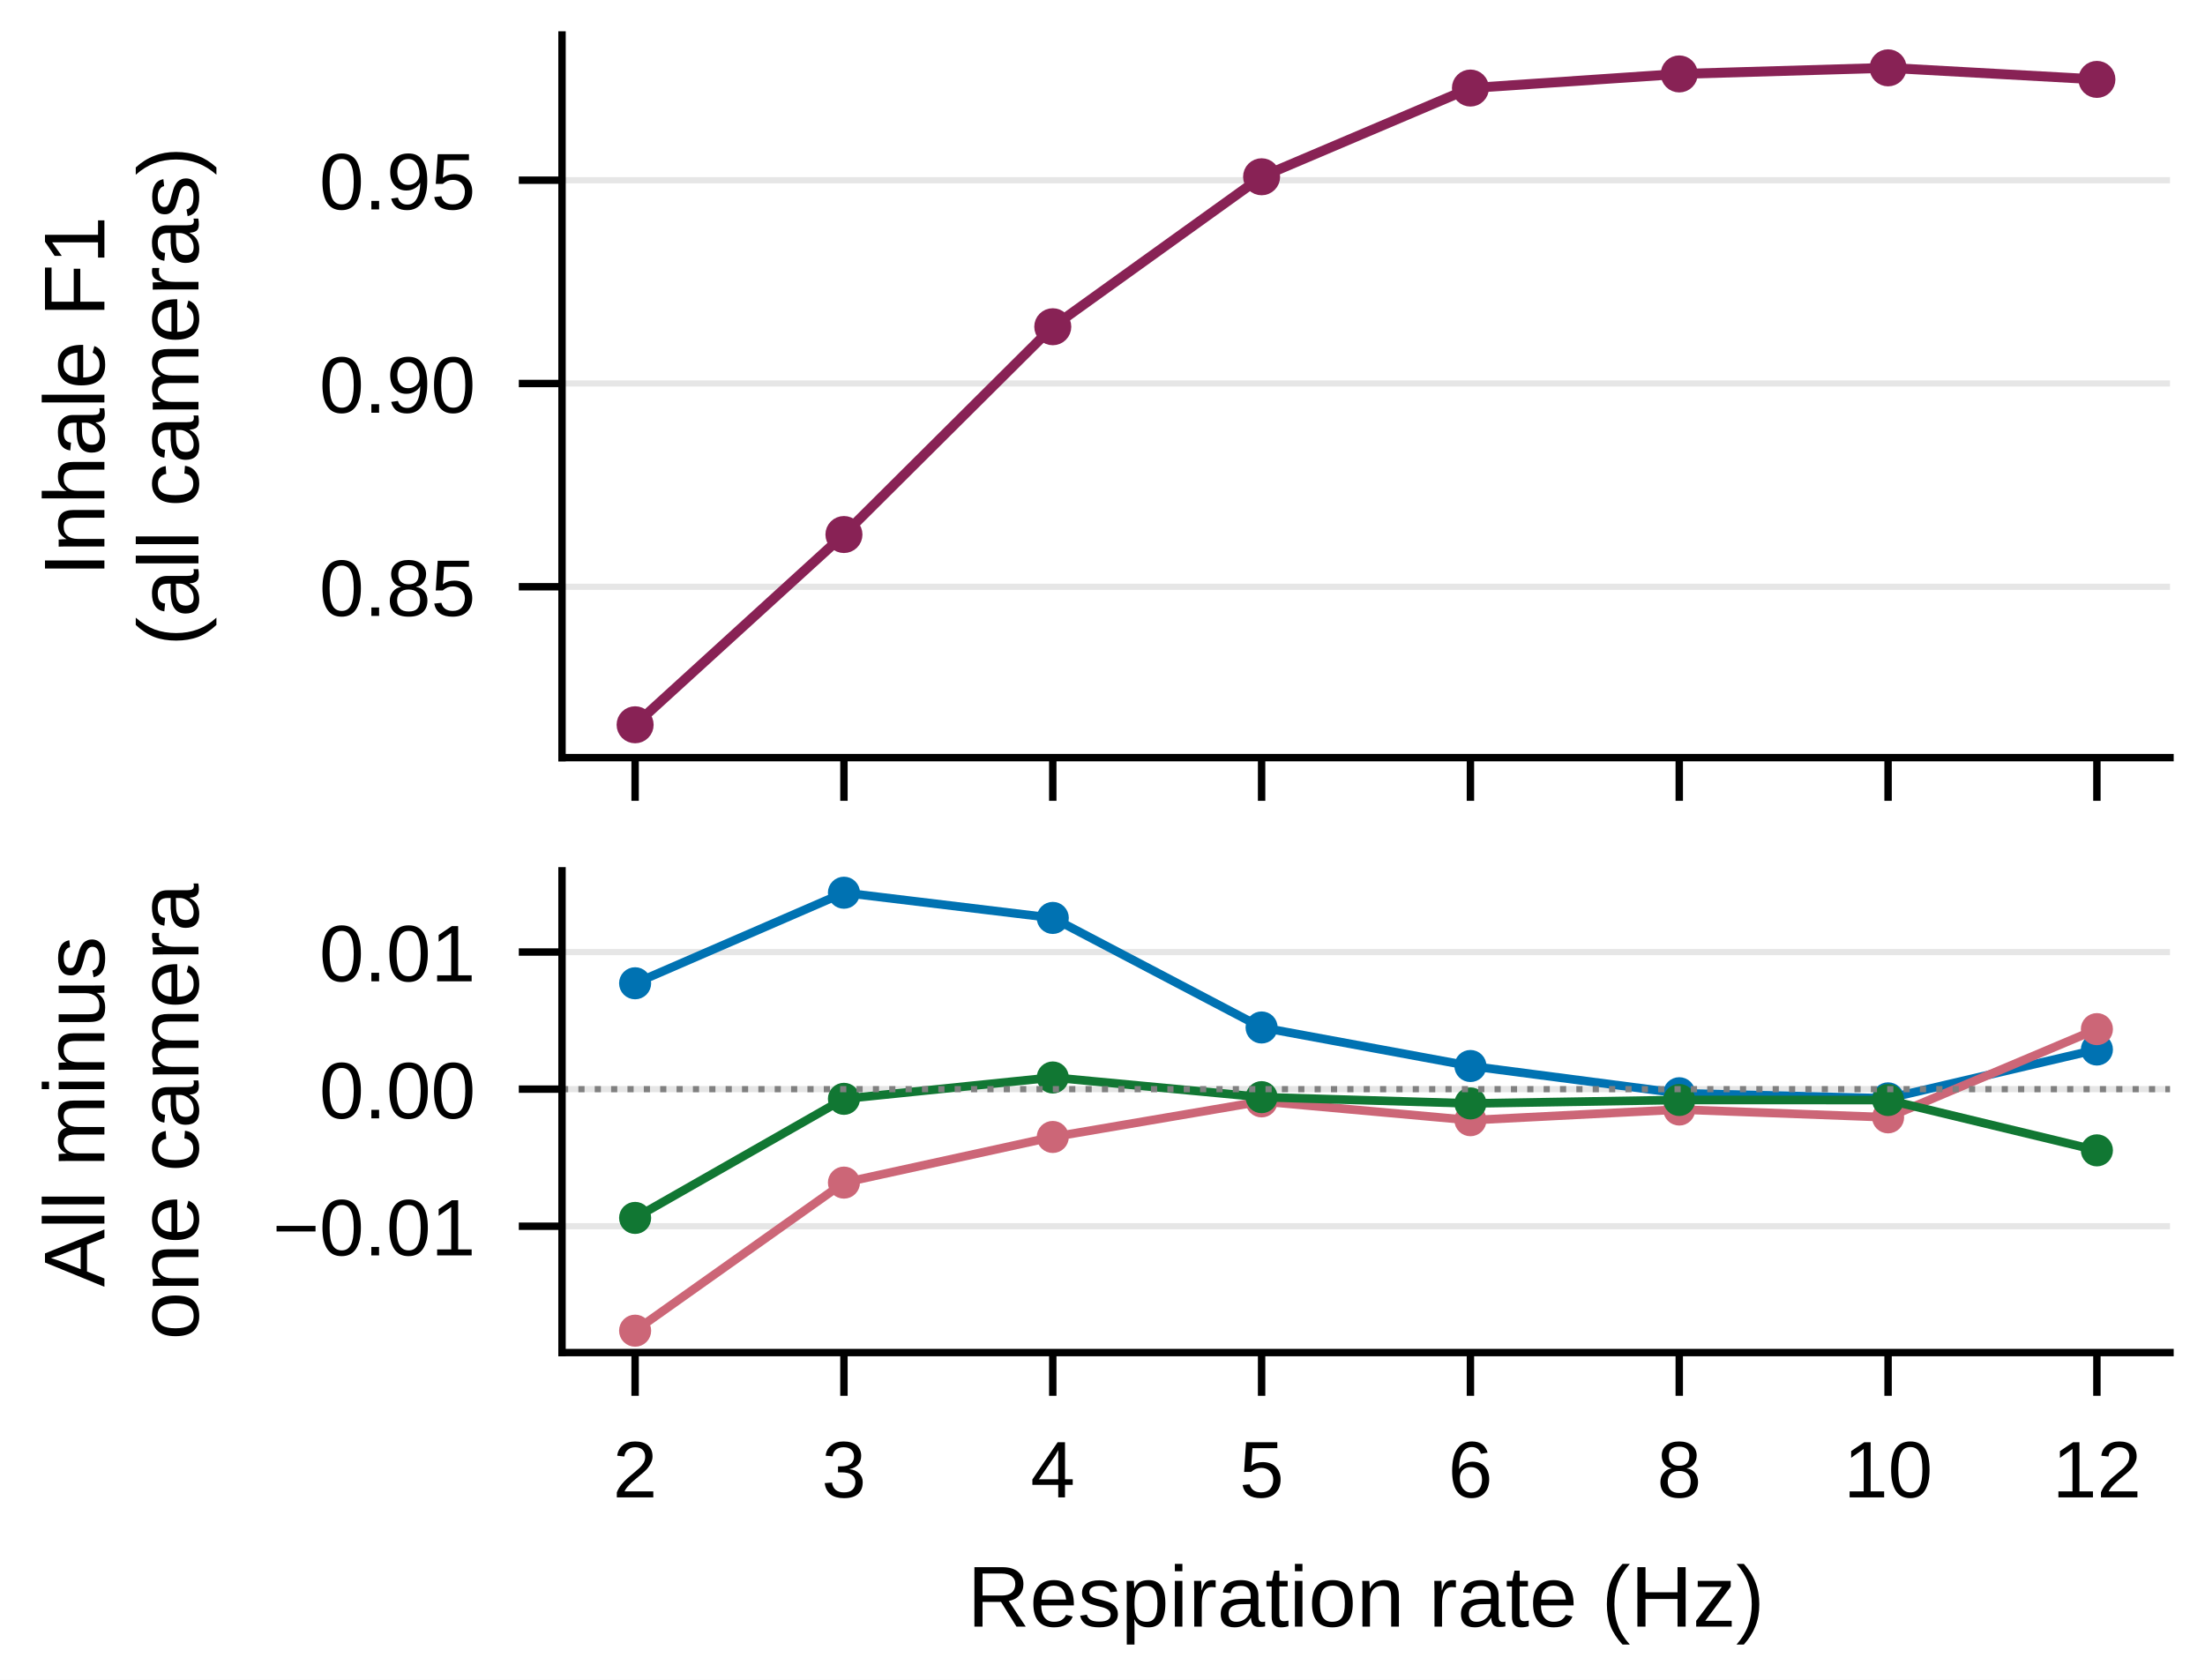
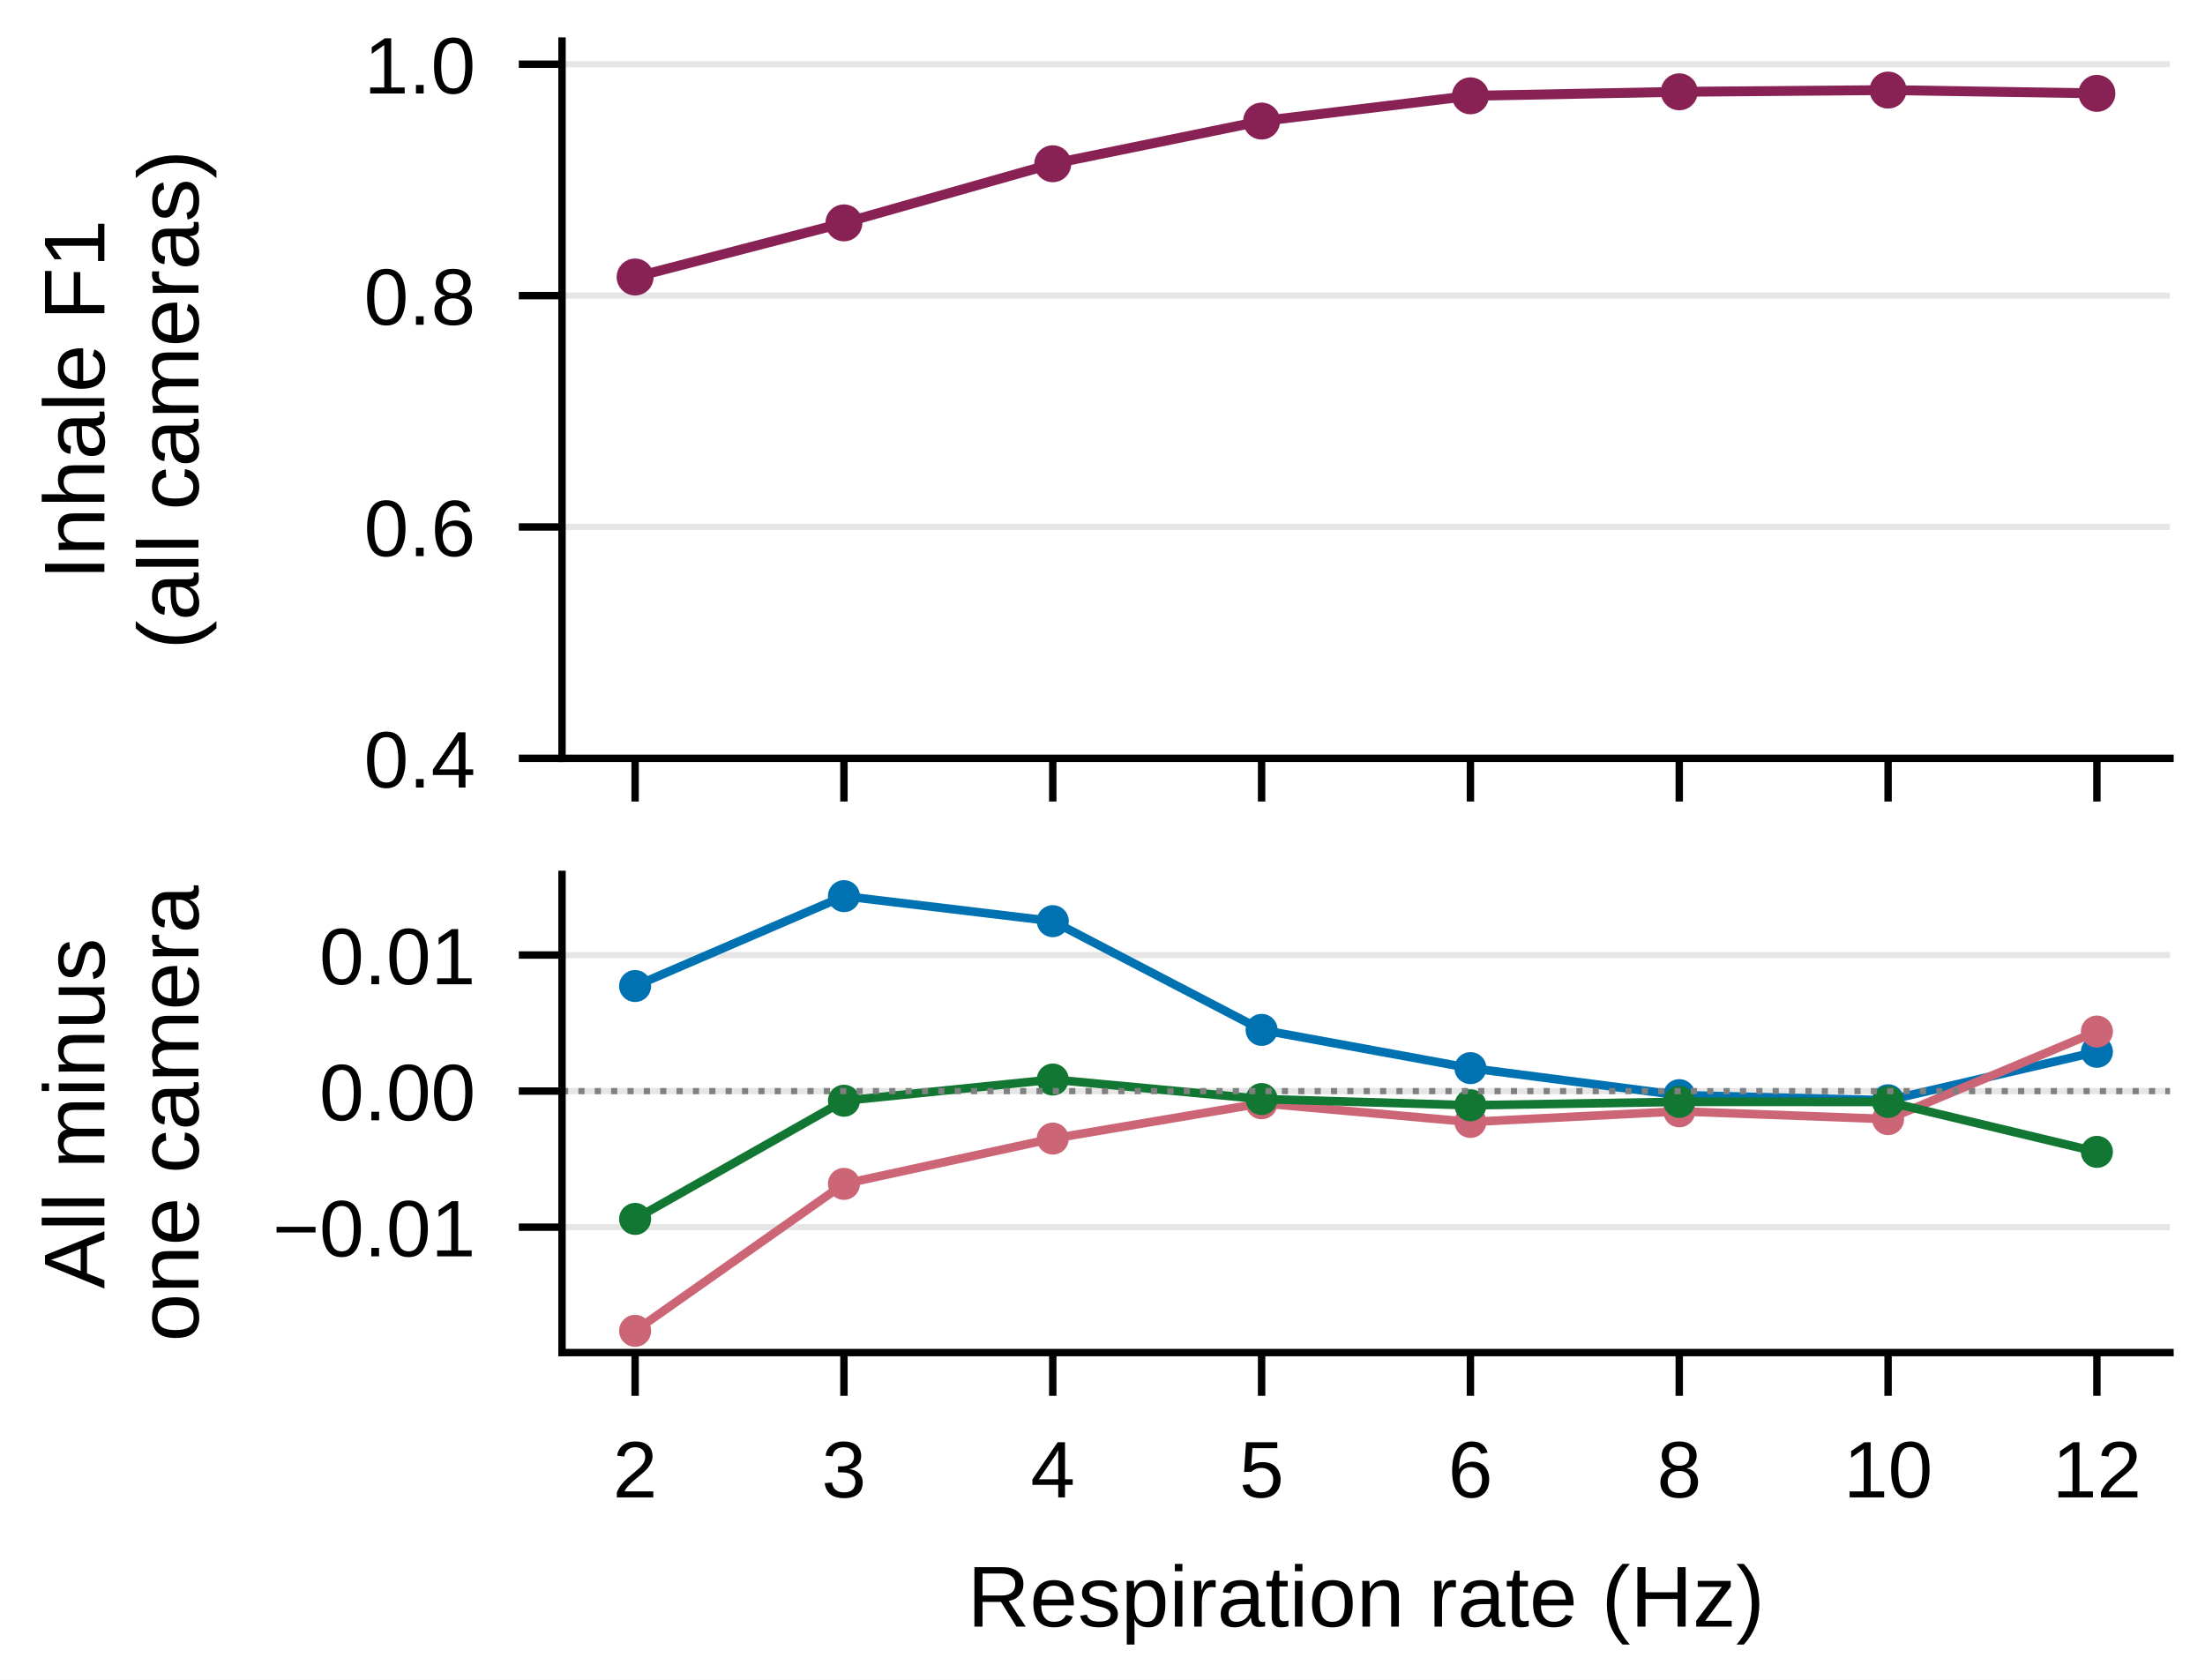
<svg xmlns="http://www.w3.org/2000/svg" xmlns:xlink="http://www.w3.org/1999/xlink" width="178.583pt" height="136.063pt" viewBox="0 0 178.583 136.063" version="1.1">
  <defs>
    <style type="text/css">*{stroke-linejoin: round; stroke-linecap: butt}</style>
  </defs>
  <g id="figure_1">
    <g id="patch_1">
      <path d="M 0 136.063  L 178.583 136.063  L 178.583 0  L 0 0  z " style="fill: #ffffff" />
    </g>
    <g id="axes_1">
      <g id="patch_2">
-         <path d="M 45.518 61.368  L 175.748 61.368  L 175.748 2.835  L 45.518 2.835  z " style="fill: #ffffff" />
+         <path d="M 45.518 61.424  L 175.748 61.424  L 175.748 3.327  L 45.518 3.327  z " style="fill: #ffffff" />
      </g>
      <g id="matplotlib.axis_1">
        <g id="xtick_1">
          <g id="line2d_1">
            <defs>
-               <path id="me319a079de" d="M 0 0  L 0 3.5  " style="stroke: #000000; stroke-width: 0.6" />
+               <path id="mac18ca3aad" d="M 0 0  L 0 3.5  " style="stroke: #000000; stroke-width: 0.6" />
            </defs>
            <g>
-               <use xlink:href="#me319a079de" x="51.438" y="61.368" style="stroke: #000000; stroke-width: 0.6" />
+               <use xlink:href="#mac18ca3aad" x="51.438" y="61.424" style="stroke: #000000; stroke-width: 0.6" />
            </g>
          </g>
        </g>
        <g id="xtick_2">
          <g id="line2d_2">
            <g>
-               <use xlink:href="#me319a079de" x="68.351" y="61.368" style="stroke: #000000; stroke-width: 0.6" />
+               <use xlink:href="#mac18ca3aad" x="68.351" y="61.424" style="stroke: #000000; stroke-width: 0.6" />
            </g>
          </g>
        </g>
        <g id="xtick_3">
          <g id="line2d_3">
            <g>
-               <use xlink:href="#me319a079de" x="85.264" y="61.368" style="stroke: #000000; stroke-width: 0.6" />
+               <use xlink:href="#mac18ca3aad" x="85.264" y="61.424" style="stroke: #000000; stroke-width: 0.6" />
            </g>
          </g>
        </g>
        <g id="xtick_4">
          <g id="line2d_4">
            <g>
-               <use xlink:href="#me319a079de" x="102.177" y="61.368" style="stroke: #000000; stroke-width: 0.6" />
+               <use xlink:href="#mac18ca3aad" x="102.177" y="61.424" style="stroke: #000000; stroke-width: 0.6" />
            </g>
          </g>
        </g>
        <g id="xtick_5">
          <g id="line2d_5">
            <g>
-               <use xlink:href="#me319a079de" x="119.09" y="61.368" style="stroke: #000000; stroke-width: 0.6" />
+               <use xlink:href="#mac18ca3aad" x="119.09" y="61.424" style="stroke: #000000; stroke-width: 0.6" />
            </g>
          </g>
        </g>
        <g id="xtick_6">
          <g id="line2d_6">
            <g>
-               <use xlink:href="#me319a079de" x="136.003" y="61.368" style="stroke: #000000; stroke-width: 0.6" />
+               <use xlink:href="#mac18ca3aad" x="136.003" y="61.424" style="stroke: #000000; stroke-width: 0.6" />
            </g>
          </g>
        </g>
        <g id="xtick_7">
          <g id="line2d_7">
            <g>
-               <use xlink:href="#me319a079de" x="152.916" y="61.368" style="stroke: #000000; stroke-width: 0.6" />
+               <use xlink:href="#mac18ca3aad" x="152.916" y="61.424" style="stroke: #000000; stroke-width: 0.6" />
            </g>
          </g>
        </g>
        <g id="xtick_8">
          <g id="line2d_8">
            <g>
-               <use xlink:href="#me319a079de" x="169.828" y="61.368" style="stroke: #000000; stroke-width: 0.6" />
+               <use xlink:href="#mac18ca3aad" x="169.828" y="61.424" style="stroke: #000000; stroke-width: 0.6" />
            </g>
          </g>
        </g>
      </g>
      <g id="matplotlib.axis_2">
        <g id="ytick_1">
          <g id="line2d_9">
-             <path d="M 45.518 47.527  L 175.748 47.527  " clip-path="url(#p291e83c553)" style="fill: none; stroke: #e6e6e6; stroke-width: 0.5; stroke-linecap: square" />
+             <path d="M 45.518 61.424  L 175.748 61.424  " clip-path="url(#p029eaf1807)" style="fill: none; stroke: #e6e6e6; stroke-width: 0.5; stroke-linecap: square" />
          </g>
          <g id="line2d_10">
            <defs>
-               <path id="mffeac38599" d="M 0 0  L -3.5 0  " style="stroke: #000000; stroke-width: 0.6" />
+               <path id="m3a78c92b0d" d="M 0 0  L -3.5 0  " style="stroke: #000000; stroke-width: 0.6" />
            </defs>
            <g>
-               <use xlink:href="#mffeac38599" x="45.518" y="47.527" style="stroke: #000000; stroke-width: 0.6" />
+               <use xlink:href="#m3a78c92b0d" x="45.518" y="61.424" style="stroke: #000000; stroke-width: 0.6" />
            </g>
          </g>
          <g id="text_1">
-             <text style="font-size: 6.5px; font-family: 'Arial', 'Helvetica', 'DejaVu Sans', sans-serif; text-anchor: end" x="38.518" y="49.893" transform="rotate(-0 38.5181 49.89308)">0.85</text>
+             <text style="font-size: 6.5px; font-family: 'Arial', 'Helvetica', 'DejaVu Sans', sans-serif; text-anchor: end" x="38.518" y="63.79" transform="rotate(-0 38.5181 63.79026)">0.4</text>
          </g>
        </g>
        <g id="ytick_2">
          <g id="line2d_11">
-             <path d="M 45.518 31.062  L 175.748 31.062  " clip-path="url(#p291e83c553)" style="fill: none; stroke: #e6e6e6; stroke-width: 0.5; stroke-linecap: square" />
+             <path d="M 45.518 42.683  L 175.748 42.683  " clip-path="url(#p029eaf1807)" style="fill: none; stroke: #e6e6e6; stroke-width: 0.5; stroke-linecap: square" />
          </g>
          <g id="line2d_12">
            <g>
-               <use xlink:href="#mffeac38599" x="45.518" y="31.062" style="stroke: #000000; stroke-width: 0.6" />
+               <use xlink:href="#m3a78c92b0d" x="45.518" y="42.683" style="stroke: #000000; stroke-width: 0.6" />
            </g>
          </g>
          <g id="text_2">
-             <text style="font-size: 6.5px; font-family: 'Arial', 'Helvetica', 'DejaVu Sans', sans-serif; text-anchor: end" x="38.518" y="33.428" transform="rotate(-0 38.5181 33.42789)">0.90</text>
+             <text style="font-size: 6.5px; font-family: 'Arial', 'Helvetica', 'DejaVu Sans', sans-serif; text-anchor: end" x="38.518" y="45.049" transform="rotate(-0 38.5181 45.04931)">0.6</text>
          </g>
        </g>
        <g id="ytick_3">
          <g id="line2d_13">
-             <path d="M 45.518 14.597  L 175.748 14.597  " clip-path="url(#p291e83c553)" style="fill: none; stroke: #e6e6e6; stroke-width: 0.5; stroke-linecap: square" />
+             <path d="M 45.518 23.942  L 175.748 23.942  " clip-path="url(#p029eaf1807)" style="fill: none; stroke: #e6e6e6; stroke-width: 0.5; stroke-linecap: square" />
          </g>
          <g id="line2d_14">
            <g>
-               <use xlink:href="#mffeac38599" x="45.518" y="14.597" style="stroke: #000000; stroke-width: 0.6" />
+               <use xlink:href="#m3a78c92b0d" x="45.518" y="23.942" style="stroke: #000000; stroke-width: 0.6" />
            </g>
          </g>
          <g id="text_3">
-             <text style="font-size: 6.5px; font-family: 'Arial', 'Helvetica', 'DejaVu Sans', sans-serif; text-anchor: end" x="38.518" y="16.963" transform="rotate(-0 38.5181 16.96269)">0.95</text>
-           </g>
-         </g>
-         <g id="text_4">
-           <text style="font-size: 7px; font-family: 'Arial', 'Helvetica', 'DejaVu Sans', sans-serif" transform="translate(8.455495 46.69282) rotate(-90)">Inhale F1</text>
-           <text style="font-size: 7px; font-family: 'Arial', 'Helvetica', 'DejaVu Sans', sans-serif" transform="translate(16.07415 52.32563) rotate(-90)">(all cameras)</text>
-         </g>
-       </g>
-       <g id="line2d_15">
-         <path d="M 51.438 58.707  L 68.351 43.297  L 85.264 26.466  L 102.177 14.318  L 119.09 7.132  L 136.003 5.989  L 152.916 5.495  L 169.828 6.431  " clip-path="url(#p291e83c553)" style="fill: none; stroke: #882255; stroke-width: 0.8; stroke-linecap: square" />
+             <text style="font-size: 6.5px; font-family: 'Arial', 'Helvetica', 'DejaVu Sans', sans-serif; text-anchor: end" x="38.518" y="26.308" transform="rotate(-0 38.5181 26.30836)">0.8</text>
+           </g>
+         </g>
+         <g id="ytick_4">
+           <g id="line2d_15">
+             <path d="M 45.518 5.201  L 175.748 5.201  " clip-path="url(#p029eaf1807)" style="fill: none; stroke: #e6e6e6; stroke-width: 0.5; stroke-linecap: square" />
+           </g>
+           <g id="line2d_16">
+             <g>
+               <use xlink:href="#m3a78c92b0d" x="45.518" y="5.201" style="stroke: #000000; stroke-width: 0.6" />
+             </g>
+           </g>
+           <g id="text_4">
+             <text style="font-size: 6.5px; font-family: 'Arial', 'Helvetica', 'DejaVu Sans', sans-serif; text-anchor: end" x="38.518" y="7.567" transform="rotate(-0 38.5181 7.567406)">1.0</text>
+           </g>
+         </g>
+         <g id="text_5">
+           <text style="font-size: 7px; font-family: 'Arial', 'Helvetica', 'DejaVu Sans', sans-serif" transform="translate(8.455495 46.96742) rotate(-90)">Inhale F1</text>
+           <text style="font-size: 7px; font-family: 'Arial', 'Helvetica', 'DejaVu Sans', sans-serif" transform="translate(16.07415 52.60023) rotate(-90)">(all cameras)</text>
+         </g>
+       </g>
+       <g id="line2d_17">
+         <path d="M 51.438 22.438  L 68.351 18.053  L 85.264 13.264  L 102.177 9.807  L 119.09 7.762  L 136.003 7.437  L 152.916 7.297  L 169.828 7.563  " clip-path="url(#p029eaf1807)" style="fill: none; stroke: #882255; stroke-width: 0.8; stroke-linecap: square" />
        <defs>
-           <path id="m5e1cefba7b" d="M 0 1  C 0.265 1 0.52 0.895 0.707 0.707  C 0.895 0.52 1 0.265 1 0  C 1 -0.265 0.895 -0.52 0.707 -0.707  C 0.52 -0.895 0.265 -1 0 -1  C -0.265 -1 -0.52 -0.895 -0.707 -0.707  C -0.895 -0.52 -1 -0.265 -1 0  C -1 0.265 -0.895 0.52 -0.707 0.707  C -0.52 0.895 -0.265 1 0 1  z " style="stroke: #882255" />
+           <path id="m9322d14988" d="M 0 1  C 0.265 1 0.52 0.895 0.707 0.707  C 0.895 0.52 1 0.265 1 0  C 1 -0.265 0.895 -0.52 0.707 -0.707  C 0.52 -0.895 0.265 -1 0 -1  C -0.265 -1 -0.52 -0.895 -0.707 -0.707  C -0.895 -0.52 -1 -0.265 -1 0  C -1 0.265 -0.895 0.52 -0.707 0.707  C -0.52 0.895 -0.265 1 0 1  z " style="stroke: #882255" />
        </defs>
-         <g clip-path="url(#p291e83c553)">
-           <use xlink:href="#m5e1cefba7b" x="51.438" y="58.707" style="fill: #882255; stroke: #882255" />
-           <use xlink:href="#m5e1cefba7b" x="68.351" y="43.297" style="fill: #882255; stroke: #882255" />
-           <use xlink:href="#m5e1cefba7b" x="85.264" y="26.466" style="fill: #882255; stroke: #882255" />
-           <use xlink:href="#m5e1cefba7b" x="102.177" y="14.318" style="fill: #882255; stroke: #882255" />
-           <use xlink:href="#m5e1cefba7b" x="119.09" y="7.132" style="fill: #882255; stroke: #882255" />
-           <use xlink:href="#m5e1cefba7b" x="136.003" y="5.989" style="fill: #882255; stroke: #882255" />
-           <use xlink:href="#m5e1cefba7b" x="152.916" y="5.495" style="fill: #882255; stroke: #882255" />
-           <use xlink:href="#m5e1cefba7b" x="169.828" y="6.431" style="fill: #882255; stroke: #882255" />
+         <g clip-path="url(#p029eaf1807)">
+           <use xlink:href="#m9322d14988" x="51.438" y="22.438" style="fill: #882255; stroke: #882255" />
+           <use xlink:href="#m9322d14988" x="68.351" y="18.053" style="fill: #882255; stroke: #882255" />
+           <use xlink:href="#m9322d14988" x="85.264" y="13.264" style="fill: #882255; stroke: #882255" />
+           <use xlink:href="#m9322d14988" x="102.177" y="9.807" style="fill: #882255; stroke: #882255" />
+           <use xlink:href="#m9322d14988" x="119.09" y="7.762" style="fill: #882255; stroke: #882255" />
+           <use xlink:href="#m9322d14988" x="136.003" y="7.437" style="fill: #882255; stroke: #882255" />
+           <use xlink:href="#m9322d14988" x="152.916" y="7.297" style="fill: #882255; stroke: #882255" />
+           <use xlink:href="#m9322d14988" x="169.828" y="7.563" style="fill: #882255; stroke: #882255" />
        </g>
      </g>
      <g id="patch_3">
-         <path d="M 45.518 61.368  L 45.518 2.835  " style="fill: none; stroke: #000000; stroke-width: 0.6; stroke-linejoin: miter; stroke-linecap: square" />
+         <path d="M 45.518 61.424  L 45.518 3.327  " style="fill: none; stroke: #000000; stroke-width: 0.6; stroke-linejoin: miter; stroke-linecap: square" />
      </g>
      <g id="patch_4">
-         <path d="M 45.518 61.368  L 175.748 61.368  " style="fill: none; stroke: #000000; stroke-width: 0.6; stroke-linejoin: miter; stroke-linecap: square" />
+         <path d="M 45.518 61.424  L 175.748 61.424  " style="fill: none; stroke: #000000; stroke-width: 0.6; stroke-linejoin: miter; stroke-linecap: square" />
      </g>
    </g>
    <g id="axes_2">
      <g id="patch_5">
-         <path d="M 45.518 109.559  L 175.748 109.559  L 175.748 70.537  L 45.518 70.537  z " style="fill: #ffffff" />
+         <path d="M 45.518 109.559  L 175.748 109.559  L 175.748 70.827  L 45.518 70.827  z " style="fill: #ffffff" />
      </g>
      <g id="matplotlib.axis_3">
        <g id="xtick_9">
-           <g id="line2d_16">
-             <g>
-               <use xlink:href="#me319a079de" x="51.438" y="109.559" style="stroke: #000000; stroke-width: 0.6" />
-             </g>
-           </g>
-           <g id="text_5">
+           <g id="line2d_18">
+             <g>
+               <use xlink:href="#mac18ca3aad" x="51.438" y="109.559" style="stroke: #000000; stroke-width: 0.6" />
+             </g>
+           </g>
+           <g id="text_6">
            <text style="font-size: 6.5px; font-family: 'Arial', 'Helvetica', 'DejaVu Sans', sans-serif; text-anchor: middle" x="51.438" y="121.291" transform="rotate(-0 51.43765 121.291)">2</text>
          </g>
        </g>
        <g id="xtick_10">
-           <g id="line2d_17">
-             <g>
-               <use xlink:href="#me319a079de" x="68.351" y="109.559" style="stroke: #000000; stroke-width: 0.6" />
-             </g>
-           </g>
-           <g id="text_6">
+           <g id="line2d_19">
+             <g>
+               <use xlink:href="#mac18ca3aad" x="68.351" y="109.559" style="stroke: #000000; stroke-width: 0.6" />
+             </g>
+           </g>
+           <g id="text_7">
            <text style="font-size: 6.5px; font-family: 'Arial', 'Helvetica', 'DejaVu Sans', sans-serif; text-anchor: middle" x="68.351" y="121.291" transform="rotate(-0 68.35062 121.291)">3</text>
          </g>
        </g>
        <g id="xtick_11">
-           <g id="line2d_18">
-             <g>
-               <use xlink:href="#me319a079de" x="85.264" y="109.559" style="stroke: #000000; stroke-width: 0.6" />
-             </g>
-           </g>
-           <g id="text_7">
+           <g id="line2d_20">
+             <g>
+               <use xlink:href="#mac18ca3aad" x="85.264" y="109.559" style="stroke: #000000; stroke-width: 0.6" />
+             </g>
+           </g>
+           <g id="text_8">
            <text style="font-size: 6.5px; font-family: 'Arial', 'Helvetica', 'DejaVu Sans', sans-serif; text-anchor: middle" x="85.264" y="121.291" transform="rotate(-0 85.2636 121.291)">4</text>
          </g>
        </g>
        <g id="xtick_12">
-           <g id="line2d_19">
-             <g>
-               <use xlink:href="#me319a079de" x="102.177" y="109.559" style="stroke: #000000; stroke-width: 0.6" />
-             </g>
-           </g>
-           <g id="text_8">
+           <g id="line2d_21">
+             <g>
+               <use xlink:href="#mac18ca3aad" x="102.177" y="109.559" style="stroke: #000000; stroke-width: 0.6" />
+             </g>
+           </g>
+           <g id="text_9">
            <text style="font-size: 6.5px; font-family: 'Arial', 'Helvetica', 'DejaVu Sans', sans-serif; text-anchor: middle" x="102.177" y="121.291" transform="rotate(-0 102.1766 121.291)">5</text>
          </g>
        </g>
        <g id="xtick_13">
-           <g id="line2d_20">
-             <g>
-               <use xlink:href="#me319a079de" x="119.09" y="109.559" style="stroke: #000000; stroke-width: 0.6" />
-             </g>
-           </g>
-           <g id="text_9">
+           <g id="line2d_22">
+             <g>
+               <use xlink:href="#mac18ca3aad" x="119.09" y="109.559" style="stroke: #000000; stroke-width: 0.6" />
+             </g>
+           </g>
+           <g id="text_10">
            <text style="font-size: 6.5px; font-family: 'Arial', 'Helvetica', 'DejaVu Sans', sans-serif; text-anchor: middle" x="119.09" y="121.291" transform="rotate(-0 119.0896 121.291)">6</text>
          </g>
        </g>
        <g id="xtick_14">
-           <g id="line2d_21">
-             <g>
-               <use xlink:href="#me319a079de" x="136.003" y="109.559" style="stroke: #000000; stroke-width: 0.6" />
-             </g>
-           </g>
-           <g id="text_10">
+           <g id="line2d_23">
+             <g>
+               <use xlink:href="#mac18ca3aad" x="136.003" y="109.559" style="stroke: #000000; stroke-width: 0.6" />
+             </g>
+           </g>
+           <g id="text_11">
            <text style="font-size: 6.5px; font-family: 'Arial', 'Helvetica', 'DejaVu Sans', sans-serif; text-anchor: middle" x="136.003" y="121.291" transform="rotate(-0 136.0025 121.291)">8</text>
          </g>
        </g>
        <g id="xtick_15">
-           <g id="line2d_22">
-             <g>
-               <use xlink:href="#me319a079de" x="152.916" y="109.559" style="stroke: #000000; stroke-width: 0.6" />
-             </g>
-           </g>
-           <g id="text_11">
+           <g id="line2d_24">
+             <g>
+               <use xlink:href="#mac18ca3aad" x="152.916" y="109.559" style="stroke: #000000; stroke-width: 0.6" />
+             </g>
+           </g>
+           <g id="text_12">
            <text style="font-size: 6.5px; font-family: 'Arial', 'Helvetica', 'DejaVu Sans', sans-serif; text-anchor: middle" x="152.916" y="121.291" transform="rotate(-0 152.9155 121.291)">10</text>
          </g>
        </g>
        <g id="xtick_16">
-           <g id="line2d_23">
-             <g>
-               <use xlink:href="#me319a079de" x="169.828" y="109.559" style="stroke: #000000; stroke-width: 0.6" />
-             </g>
-           </g>
-           <g id="text_12">
+           <g id="line2d_25">
+             <g>
+               <use xlink:href="#mac18ca3aad" x="169.828" y="109.559" style="stroke: #000000; stroke-width: 0.6" />
+             </g>
+           </g>
+           <g id="text_13">
            <text style="font-size: 6.5px; font-family: 'Arial', 'Helvetica', 'DejaVu Sans', sans-serif; text-anchor: middle" x="169.828" y="121.291" transform="rotate(-0 169.8285 121.291)">12</text>
          </g>
        </g>
-         <g id="text_13">
+         <g id="text_14">
          <text style="font-size: 7px; font-family: 'Arial', 'Helvetica', 'DejaVu Sans', sans-serif; text-anchor: middle" x="110.633" y="131.755" transform="rotate(-0 110.6331 131.7551)">Respiration rate (Hz)</text>
        </g>
      </g>
      <g id="matplotlib.axis_4">
-         <g id="ytick_4">
-           <g id="line2d_24">
-             <path d="M 45.518 99.325  L 175.748 99.325  " clip-path="url(#p61ab2d5383)" style="fill: none; stroke: #e6e6e6; stroke-width: 0.5; stroke-linecap: square" />
-           </g>
-           <g id="line2d_25">
-             <g>
-               <use xlink:href="#mffeac38599" x="45.518" y="99.325" style="stroke: #000000; stroke-width: 0.6" />
-             </g>
-           </g>
-           <g id="text_14">
-             <text style="font-size: 6.5px; font-family: 'Arial', 'Helvetica', 'DejaVu Sans', sans-serif; text-anchor: end" x="38.518" y="101.691" transform="rotate(-0 38.5181 101.6907)">−0.01</text>
-           </g>
-         </g>
        <g id="ytick_5">
          <g id="line2d_26">
-             <path d="M 45.518 88.221  L 175.748 88.221  " clip-path="url(#p61ab2d5383)" style="fill: none; stroke: #e6e6e6; stroke-width: 0.5; stroke-linecap: square" />
+             <path d="M 45.518 99.401  L 175.748 99.401  " clip-path="url(#p70e270b38c)" style="fill: none; stroke: #e6e6e6; stroke-width: 0.5; stroke-linecap: square" />
          </g>
          <g id="line2d_27">
            <g>
-               <use xlink:href="#mffeac38599" x="45.518" y="88.221" style="stroke: #000000; stroke-width: 0.6" />
+               <use xlink:href="#m3a78c92b0d" x="45.518" y="99.401" style="stroke: #000000; stroke-width: 0.6" />
            </g>
          </g>
          <g id="text_15">
-             <text style="font-size: 6.5px; font-family: 'Arial', 'Helvetica', 'DejaVu Sans', sans-serif; text-anchor: end" x="38.518" y="90.587" transform="rotate(-0 38.5181 90.58661)">0.00</text>
+             <text style="font-size: 6.5px; font-family: 'Arial', 'Helvetica', 'DejaVu Sans', sans-serif; text-anchor: end" x="38.518" y="101.767" transform="rotate(-0 38.5181 101.7669)">−0.01</text>
          </g>
        </g>
        <g id="ytick_6">
          <g id="line2d_28">
-             <path d="M 45.518 77.116  L 175.748 77.116  " clip-path="url(#p61ab2d5383)" style="fill: none; stroke: #e6e6e6; stroke-width: 0.5; stroke-linecap: square" />
+             <path d="M 45.518 88.379  L 175.748 88.379  " clip-path="url(#p70e270b38c)" style="fill: none; stroke: #e6e6e6; stroke-width: 0.5; stroke-linecap: square" />
          </g>
          <g id="line2d_29">
            <g>
-               <use xlink:href="#mffeac38599" x="45.518" y="77.116" style="stroke: #000000; stroke-width: 0.6" />
+               <use xlink:href="#m3a78c92b0d" x="45.518" y="88.379" style="stroke: #000000; stroke-width: 0.6" />
            </g>
          </g>
          <g id="text_16">
-             <text style="font-size: 6.5px; font-family: 'Arial', 'Helvetica', 'DejaVu Sans', sans-serif; text-anchor: end" x="38.518" y="79.483" transform="rotate(-0 38.5181 79.48257)">0.01</text>
-           </g>
-         </g>
-         <g id="text_17">
-           <text style="font-size: 7px; font-family: 'Arial', 'Helvetica', 'DejaVu Sans', sans-serif" transform="translate(8.455632 104.2458) rotate(-90)">All minus</text>
-           <text style="font-size: 7px; font-family: 'Arial', 'Helvetica', 'DejaVu Sans', sans-serif" transform="translate(16.07428 108.5289) rotate(-90)">one camera</text>
-         </g>
-       </g>
-       <g id="line2d_30">
-         <path d="M 51.438 79.645  L 68.351 72.311  L 85.264 74.352  L 102.177 83.226  L 119.09 86.347  L 136.003 88.553  L 152.916 88.968  L 169.828 85.012  " clip-path="url(#p61ab2d5383)" style="fill: none; stroke: #0072b2; stroke-width: 0.7; stroke-linecap: square" />
+             <text style="font-size: 6.5px; font-family: 'Arial', 'Helvetica', 'DejaVu Sans', sans-serif; text-anchor: end" x="38.518" y="90.746" transform="rotate(-0 38.5181 90.74554)">0.00</text>
+           </g>
+         </g>
+         <g id="ytick_7">
+           <g id="line2d_30">
+             <path d="M 45.518 77.358  L 175.748 77.358  " clip-path="url(#p70e270b38c)" style="fill: none; stroke: #e6e6e6; stroke-width: 0.5; stroke-linecap: square" />
+           </g>
+           <g id="line2d_31">
+             <g>
+               <use xlink:href="#m3a78c92b0d" x="45.518" y="77.358" style="stroke: #000000; stroke-width: 0.6" />
+             </g>
+           </g>
+           <g id="text_17">
+             <text style="font-size: 6.5px; font-family: 'Arial', 'Helvetica', 'DejaVu Sans', sans-serif; text-anchor: end" x="38.518" y="79.724" transform="rotate(-0 38.5181 79.7242)">0.01</text>
+           </g>
+         </g>
+         <g id="text_18">
+           <text style="font-size: 7px; font-family: 'Arial', 'Helvetica', 'DejaVu Sans', sans-serif" transform="translate(8.455632 104.3911) rotate(-90)">All minus</text>
+           <text style="font-size: 7px; font-family: 'Arial', 'Helvetica', 'DejaVu Sans', sans-serif" transform="translate(16.07428 108.6742) rotate(-90)">one camera</text>
+         </g>
+       </g>
+       <g id="line2d_32">
+         <path d="M 51.438 79.868  L 68.351 72.588  L 85.264 74.615  L 102.177 83.422  L 119.09 86.52  L 136.003 88.709  L 152.916 89.121  L 169.828 85.195  " clip-path="url(#p70e270b38c)" style="fill: none; stroke: #0072b2; stroke-width: 0.7; stroke-linecap: square" />
        <defs>
-           <path id="m6fa96a6ec5" d="M 0 0.8  C 0.212 0.8 0.416 0.716 0.566 0.566  C 0.716 0.416 0.8 0.212 0.8 0  C 0.8 -0.212 0.716 -0.416 0.566 -0.566  C 0.416 -0.716 0.212 -0.8 0 -0.8  C -0.212 -0.8 -0.416 -0.716 -0.566 -0.566  C -0.716 -0.416 -0.8 -0.212 -0.8 0  C -0.8 0.212 -0.716 0.416 -0.566 0.566  C -0.416 0.716 -0.212 0.8 0 0.8  z " style="stroke: #0072b2" />
+           <path id="mac285a3376" d="M 0 0.8  C 0.212 0.8 0.416 0.716 0.566 0.566  C 0.716 0.416 0.8 0.212 0.8 0  C 0.8 -0.212 0.716 -0.416 0.566 -0.566  C 0.416 -0.716 0.212 -0.8 0 -0.8  C -0.212 -0.8 -0.416 -0.716 -0.566 -0.566  C -0.716 -0.416 -0.8 -0.212 -0.8 0  C -0.8 0.212 -0.716 0.416 -0.566 0.566  C -0.416 0.716 -0.212 0.8 0 0.8  z " style="stroke: #0072b2" />
        </defs>
-         <g clip-path="url(#p61ab2d5383)">
-           <use xlink:href="#m6fa96a6ec5" x="51.438" y="79.645" style="fill: #0072b2; stroke: #0072b2" />
-           <use xlink:href="#m6fa96a6ec5" x="68.351" y="72.311" style="fill: #0072b2; stroke: #0072b2" />
-           <use xlink:href="#m6fa96a6ec5" x="85.264" y="74.352" style="fill: #0072b2; stroke: #0072b2" />
-           <use xlink:href="#m6fa96a6ec5" x="102.177" y="83.226" style="fill: #0072b2; stroke: #0072b2" />
-           <use xlink:href="#m6fa96a6ec5" x="119.09" y="86.347" style="fill: #0072b2; stroke: #0072b2" />
-           <use xlink:href="#m6fa96a6ec5" x="136.003" y="88.553" style="fill: #0072b2; stroke: #0072b2" />
-           <use xlink:href="#m6fa96a6ec5" x="152.916" y="88.968" style="fill: #0072b2; stroke: #0072b2" />
-           <use xlink:href="#m6fa96a6ec5" x="169.828" y="85.012" style="fill: #0072b2; stroke: #0072b2" />
-         </g>
-       </g>
-       <g id="line2d_31">
-         <path d="M 51.438 107.785  L 68.351 95.792  L 85.264 92.094  L 102.177 89.212  L 119.09 90.737  L 136.003 89.872  L 152.916 90.505  L 169.828 83.36  " clip-path="url(#p61ab2d5383)" style="fill: none; stroke: #cc6677; stroke-width: 0.7; stroke-linecap: square" />
+         <g clip-path="url(#p70e270b38c)">
+           <use xlink:href="#mac285a3376" x="51.438" y="79.868" style="fill: #0072b2; stroke: #0072b2" />
+           <use xlink:href="#mac285a3376" x="68.351" y="72.588" style="fill: #0072b2; stroke: #0072b2" />
+           <use xlink:href="#mac285a3376" x="85.264" y="74.615" style="fill: #0072b2; stroke: #0072b2" />
+           <use xlink:href="#mac285a3376" x="102.177" y="83.422" style="fill: #0072b2; stroke: #0072b2" />
+           <use xlink:href="#mac285a3376" x="119.09" y="86.52" style="fill: #0072b2; stroke: #0072b2" />
+           <use xlink:href="#mac285a3376" x="136.003" y="88.709" style="fill: #0072b2; stroke: #0072b2" />
+           <use xlink:href="#mac285a3376" x="152.916" y="89.121" style="fill: #0072b2; stroke: #0072b2" />
+           <use xlink:href="#mac285a3376" x="169.828" y="85.195" style="fill: #0072b2; stroke: #0072b2" />
+         </g>
+       </g>
+       <g id="line2d_33">
+         <path d="M 51.438 107.798  L 68.351 95.895  L 85.264 92.224  L 102.177 89.364  L 119.09 90.878  L 136.003 90.019  L 152.916 90.647  L 169.828 83.556  " clip-path="url(#p70e270b38c)" style="fill: none; stroke: #cc6677; stroke-width: 0.7; stroke-linecap: square" />
        <defs>
-           <path id="mac7809ec41" d="M 0 0.8  C 0.212 0.8 0.416 0.716 0.566 0.566  C 0.716 0.416 0.8 0.212 0.8 0  C 0.8 -0.212 0.716 -0.416 0.566 -0.566  C 0.416 -0.716 0.212 -0.8 0 -0.8  C -0.212 -0.8 -0.416 -0.716 -0.566 -0.566  C -0.716 -0.416 -0.8 -0.212 -0.8 0  C -0.8 0.212 -0.716 0.416 -0.566 0.566  C -0.416 0.716 -0.212 0.8 0 0.8  z " style="stroke: #cc6677" />
+           <path id="mf5e1497cff" d="M 0 0.8  C 0.212 0.8 0.416 0.716 0.566 0.566  C 0.716 0.416 0.8 0.212 0.8 0  C 0.8 -0.212 0.716 -0.416 0.566 -0.566  C 0.416 -0.716 0.212 -0.8 0 -0.8  C -0.212 -0.8 -0.416 -0.716 -0.566 -0.566  C -0.716 -0.416 -0.8 -0.212 -0.8 0  C -0.8 0.212 -0.716 0.416 -0.566 0.566  C -0.416 0.716 -0.212 0.8 0 0.8  z " style="stroke: #cc6677" />
        </defs>
-         <g clip-path="url(#p61ab2d5383)">
-           <use xlink:href="#mac7809ec41" x="51.438" y="107.785" style="fill: #cc6677; stroke: #cc6677" />
-           <use xlink:href="#mac7809ec41" x="68.351" y="95.792" style="fill: #cc6677; stroke: #cc6677" />
-           <use xlink:href="#mac7809ec41" x="85.264" y="92.094" style="fill: #cc6677; stroke: #cc6677" />
-           <use xlink:href="#mac7809ec41" x="102.177" y="89.212" style="fill: #cc6677; stroke: #cc6677" />
-           <use xlink:href="#mac7809ec41" x="119.09" y="90.737" style="fill: #cc6677; stroke: #cc6677" />
-           <use xlink:href="#mac7809ec41" x="136.003" y="89.872" style="fill: #cc6677; stroke: #cc6677" />
-           <use xlink:href="#mac7809ec41" x="152.916" y="90.505" style="fill: #cc6677; stroke: #cc6677" />
-           <use xlink:href="#mac7809ec41" x="169.828" y="83.36" style="fill: #cc6677; stroke: #cc6677" />
-         </g>
-       </g>
-       <g id="line2d_32">
-         <path d="M 51.438 98.651  L 68.351 89.006  L 85.264 87.276  L 102.177 88.869  L 119.09 89.378  L 136.003 89.099  L 152.916 89.102  L 169.828 93.179  " clip-path="url(#p61ab2d5383)" style="fill: none; stroke: #117733; stroke-width: 0.7; stroke-linecap: square" />
+         <g clip-path="url(#p70e270b38c)">
+           <use xlink:href="#mf5e1497cff" x="51.438" y="107.798" style="fill: #cc6677; stroke: #cc6677" />
+           <use xlink:href="#mf5e1497cff" x="68.351" y="95.895" style="fill: #cc6677; stroke: #cc6677" />
+           <use xlink:href="#mf5e1497cff" x="85.264" y="92.224" style="fill: #cc6677; stroke: #cc6677" />
+           <use xlink:href="#mf5e1497cff" x="102.177" y="89.364" style="fill: #cc6677; stroke: #cc6677" />
+           <use xlink:href="#mf5e1497cff" x="119.09" y="90.878" style="fill: #cc6677; stroke: #cc6677" />
+           <use xlink:href="#mf5e1497cff" x="136.003" y="90.019" style="fill: #cc6677; stroke: #cc6677" />
+           <use xlink:href="#mf5e1497cff" x="152.916" y="90.647" style="fill: #cc6677; stroke: #cc6677" />
+           <use xlink:href="#mf5e1497cff" x="169.828" y="83.556" style="fill: #cc6677; stroke: #cc6677" />
+         </g>
+       </g>
+       <g id="line2d_34">
+         <path d="M 51.438 98.733  L 68.351 89.159  L 85.264 87.442  L 102.177 89.023  L 119.09 89.528  L 136.003 89.251  L 152.916 89.255  L 169.828 93.301  " clip-path="url(#p70e270b38c)" style="fill: none; stroke: #117733; stroke-width: 0.7; stroke-linecap: square" />
        <defs>
-           <path id="mff5fd1f0a8" d="M 0 0.8  C 0.212 0.8 0.416 0.716 0.566 0.566  C 0.716 0.416 0.8 0.212 0.8 0  C 0.8 -0.212 0.716 -0.416 0.566 -0.566  C 0.416 -0.716 0.212 -0.8 0 -0.8  C -0.212 -0.8 -0.416 -0.716 -0.566 -0.566  C -0.716 -0.416 -0.8 -0.212 -0.8 0  C -0.8 0.212 -0.716 0.416 -0.566 0.566  C -0.416 0.716 -0.212 0.8 0 0.8  z " style="stroke: #117733" />
+           <path id="mb01318eb1e" d="M 0 0.8  C 0.212 0.8 0.416 0.716 0.566 0.566  C 0.716 0.416 0.8 0.212 0.8 0  C 0.8 -0.212 0.716 -0.416 0.566 -0.566  C 0.416 -0.716 0.212 -0.8 0 -0.8  C -0.212 -0.8 -0.416 -0.716 -0.566 -0.566  C -0.716 -0.416 -0.8 -0.212 -0.8 0  C -0.8 0.212 -0.716 0.416 -0.566 0.566  C -0.416 0.716 -0.212 0.8 0 0.8  z " style="stroke: #117733" />
        </defs>
-         <g clip-path="url(#p61ab2d5383)">
-           <use xlink:href="#mff5fd1f0a8" x="51.438" y="98.651" style="fill: #117733; stroke: #117733" />
-           <use xlink:href="#mff5fd1f0a8" x="68.351" y="89.006" style="fill: #117733; stroke: #117733" />
-           <use xlink:href="#mff5fd1f0a8" x="85.264" y="87.276" style="fill: #117733; stroke: #117733" />
-           <use xlink:href="#mff5fd1f0a8" x="102.177" y="88.869" style="fill: #117733; stroke: #117733" />
-           <use xlink:href="#mff5fd1f0a8" x="119.09" y="89.378" style="fill: #117733; stroke: #117733" />
-           <use xlink:href="#mff5fd1f0a8" x="136.003" y="89.099" style="fill: #117733; stroke: #117733" />
-           <use xlink:href="#mff5fd1f0a8" x="152.916" y="89.102" style="fill: #117733; stroke: #117733" />
-           <use xlink:href="#mff5fd1f0a8" x="169.828" y="93.179" style="fill: #117733; stroke: #117733" />
-         </g>
-       </g>
-       <g id="line2d_33">
-         <path d="M 45.518 88.221  L 175.748 88.221  " clip-path="url(#p61ab2d5383)" style="fill: none; stroke-dasharray: 0.5,0.825; stroke-dashoffset: 0; stroke: #808080; stroke-width: 0.5" />
+         <g clip-path="url(#p70e270b38c)">
+           <use xlink:href="#mb01318eb1e" x="51.438" y="98.733" style="fill: #117733; stroke: #117733" />
+           <use xlink:href="#mb01318eb1e" x="68.351" y="89.159" style="fill: #117733; stroke: #117733" />
+           <use xlink:href="#mb01318eb1e" x="85.264" y="87.442" style="fill: #117733; stroke: #117733" />
+           <use xlink:href="#mb01318eb1e" x="102.177" y="89.023" style="fill: #117733; stroke: #117733" />
+           <use xlink:href="#mb01318eb1e" x="119.09" y="89.528" style="fill: #117733; stroke: #117733" />
+           <use xlink:href="#mb01318eb1e" x="136.003" y="89.251" style="fill: #117733; stroke: #117733" />
+           <use xlink:href="#mb01318eb1e" x="152.916" y="89.255" style="fill: #117733; stroke: #117733" />
+           <use xlink:href="#mb01318eb1e" x="169.828" y="93.301" style="fill: #117733; stroke: #117733" />
+         </g>
+       </g>
+       <g id="line2d_35">
+         <path d="M 45.518 88.379  L 175.748 88.379  " clip-path="url(#p70e270b38c)" style="fill: none; stroke-dasharray: 0.5,0.825; stroke-dashoffset: 0; stroke: #808080; stroke-width: 0.5" />
      </g>
      <g id="patch_6">
-         <path d="M 45.518 109.559  L 45.518 70.537  " style="fill: none; stroke: #000000; stroke-width: 0.6; stroke-linejoin: miter; stroke-linecap: square" />
+         <path d="M 45.518 109.559  L 45.518 70.827  " style="fill: none; stroke: #000000; stroke-width: 0.6; stroke-linejoin: miter; stroke-linecap: square" />
      </g>
      <g id="patch_7">
        <path d="M 45.518 109.559  L 175.748 109.559  " style="fill: none; stroke: #000000; stroke-width: 0.6; stroke-linejoin: miter; stroke-linecap: square" />
      </g>
    </g>
  </g>
  <defs>
-     <clipPath id="p291e83c553">
-       <rect x="45.518" y="2.835" width="130.23" height="58.533" />
+     <clipPath id="p029eaf1807">
+       <rect x="45.518" y="3.327" width="130.23" height="58.097" />
    </clipPath>
-     <clipPath id="p61ab2d5383">
-       <rect x="45.518" y="70.537" width="130.23" height="39.022" />
+     <clipPath id="p70e270b38c">
+       <rect x="45.518" y="70.827" width="130.23" height="38.731" />
    </clipPath>
  </defs>
</svg>
